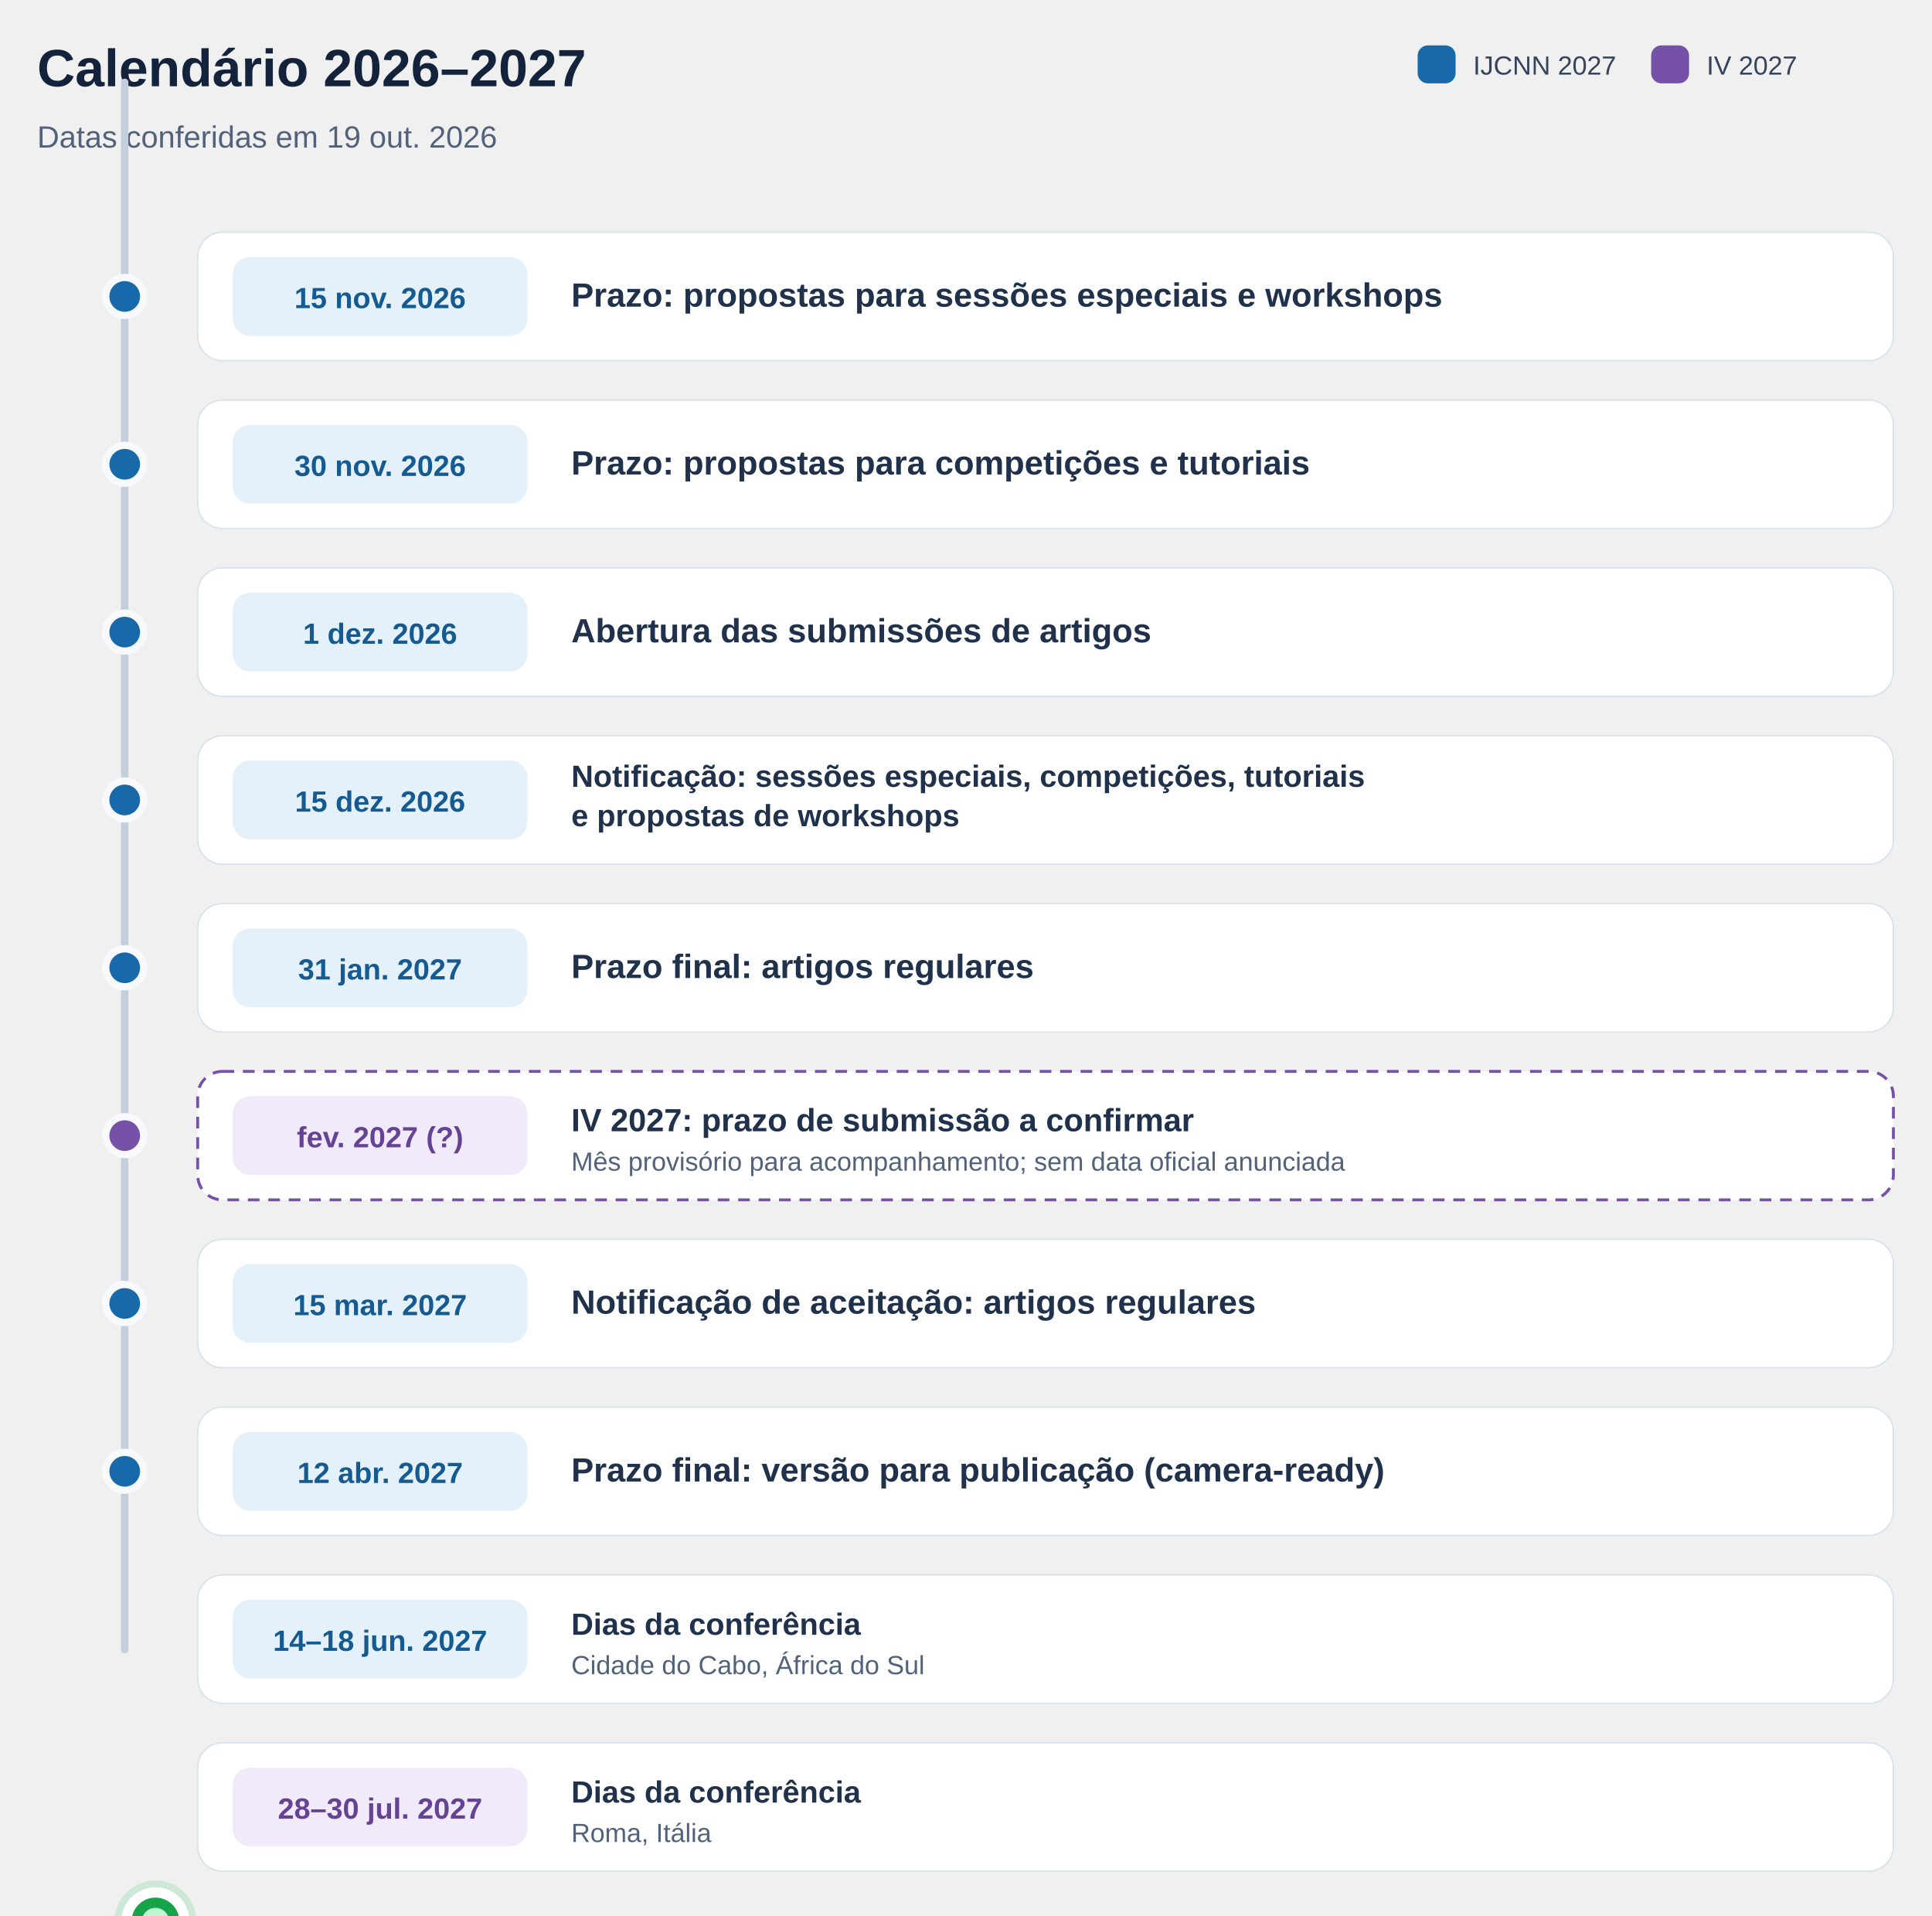
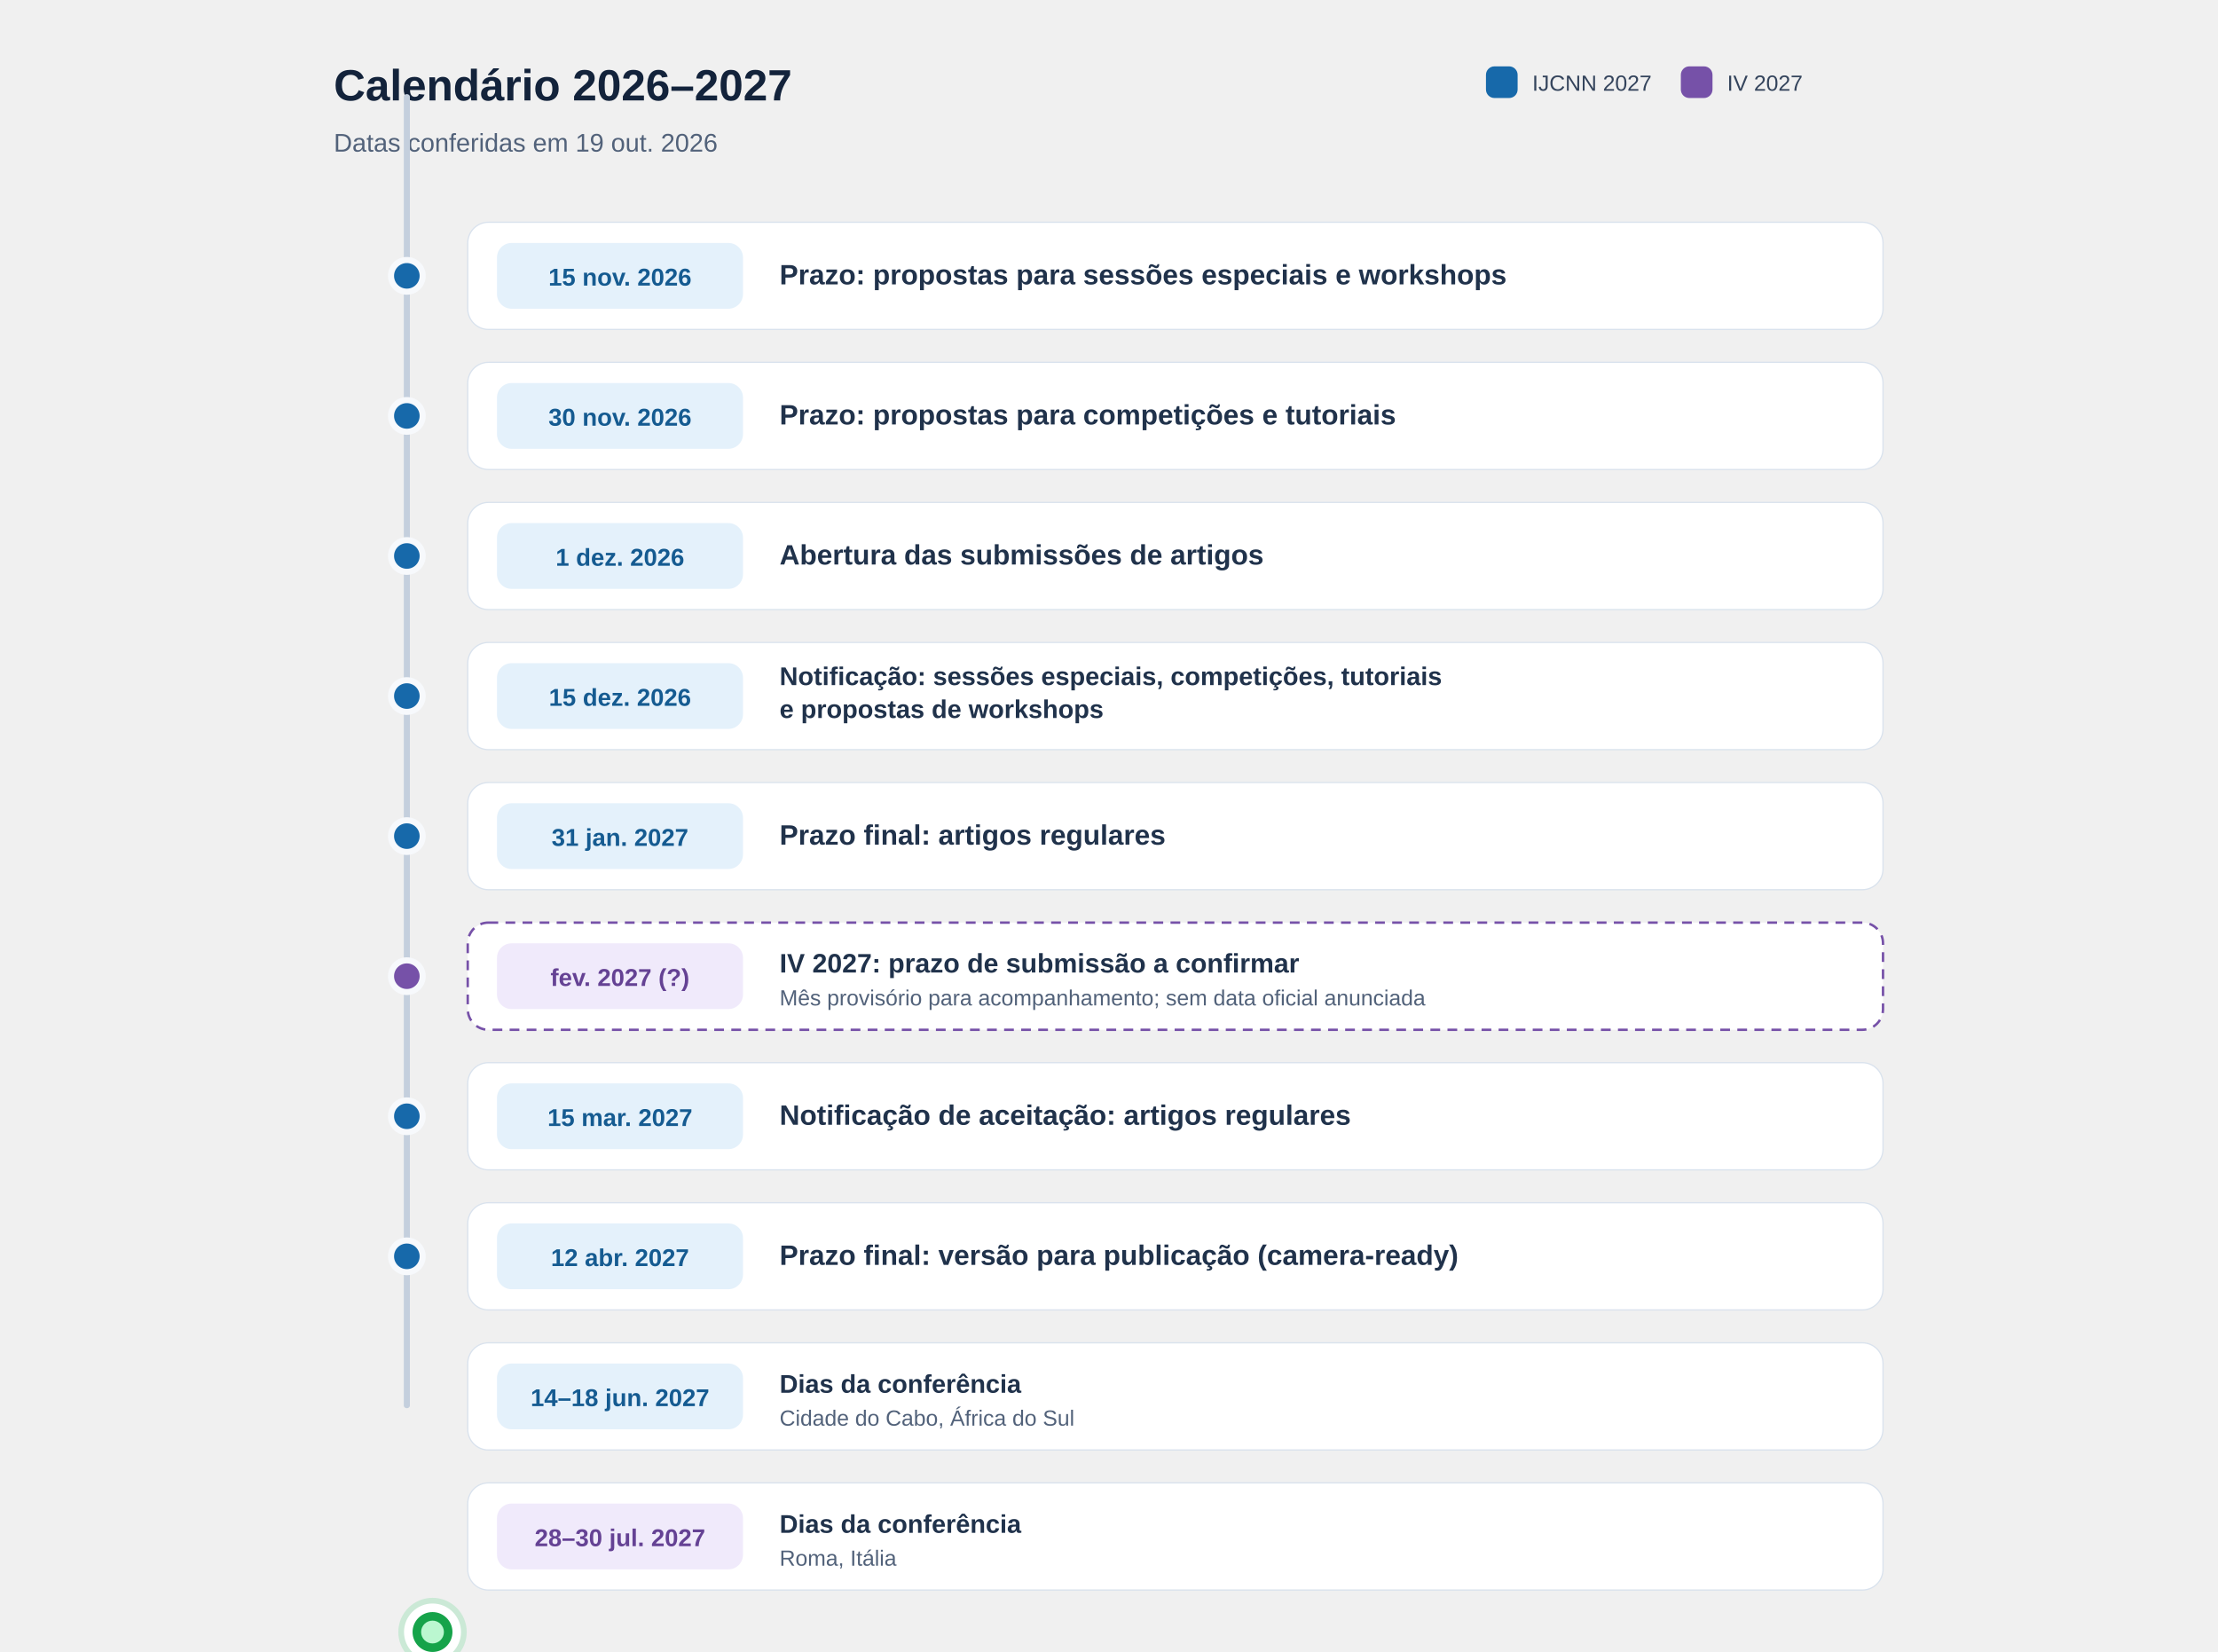
- <svg xmlns="http://www.w3.org/2000/svg" width="1323.92" height="1312.588" viewBox="38.54 14.894 1323.92 1312.588" role="img" aria-labelledby="title desc">
+ <svg xmlns="http://www.w3.org/2000/svg" width="1821.07" height="1356.207" viewBox="-210.035 -8.477 1821.07 1356.207" role="img" aria-labelledby="title desc">
  <style>
    text { font-family: Arial, Helvetica, sans-serif; }
    @media (prefers-color-scheme: dark) {
      text[fill="#13233b"], text[fill="#20324b"] { fill: #edf2fa !important; }
      text[fill="#52627a"], text[fill="#6a778a"], text[fill="#34445c"] { fill: #afbdd0 !important; }
      text[fill="#155b91"] { fill: #9bd2ff !important; }
      text[fill="#654294"] { fill: #dbc2ff !important; }
      rect[fill="#ffffff"] { fill: #192332 !important; stroke: #394a60 !important; }
      rect[fill="#e4f1fb"] { fill: #1d3b56 !important; }
      rect[fill="#f0eafb"] { fill: #392c4d !important; }
      line[stroke="#c4cfdd"] { stroke: #516077 !important; }
      circle[fill="#1769aa"] { fill: #62baff !important; }
      circle[fill="#7651a8"] { fill: #c49aff !important; }
    }
  </style>
  <text x="64" y="74" fill="#13233b" font-size="36" font-weight="700">Calendário 2026–2027</text>
  <text x="64" y="116" fill="#52627a" font-size="21">Datas conferidas em 19 out. 2026</text>
  <rect x="1010" y="46" width="26" height="26" rx="7" fill="#1769aa" />
  <text x="1048" y="66" fill="#34445c" font-size="18">IJCNN 2027</text>
  <rect x="1170" y="46" width="26" height="26" rx="7" fill="#7651a8" />
  <text x="1208" y="66" fill="#34445c" font-size="18">IV 2027</text>
  <g data-sm-edit="element" transform="translate(0 -83) rotate(0) scale(1 0.88)" style="transform-box:fill-box;transform-origin:center">
    <line x1="124" y1="175" x2="124" y2="1396" stroke="#c4cfdd" stroke-width="5" stroke-linecap="round" />
  </g>
  <g>
    <g>
      <circle cx="124" cy="218" r="13" fill="#1769aa" stroke="#f7f9fc" stroke-width="5" />
      <rect x="174" y="174" width="1162" height="88" rx="17" fill="#ffffff" stroke="#d9e2ed" />
      <rect x="198" y="191" width="202" height="54" rx="12" fill="#e4f1fb" />
      <text x="299" y="226" fill="#155b91" font-size="20" font-weight="700" text-anchor="middle">15 nov. 2026</text>
      <text x="430" y="225" fill="#20324b" font-size="23" font-weight="600">Prazo: propostas para sessões especiais e workshops</text>
    </g>
    <g>
      <circle cx="124" cy="333" r="13" fill="#1769aa" stroke="#f7f9fc" stroke-width="5" />
      <rect x="174" y="289" width="1162" height="88" rx="17" fill="#ffffff" stroke="#d9e2ed" />
      <rect x="198" y="306" width="202" height="54" rx="12" fill="#e4f1fb" />
      <text x="299" y="341" fill="#155b91" font-size="20" font-weight="700" text-anchor="middle">30 nov. 2026</text>
      <text x="430" y="340" fill="#20324b" font-size="23" font-weight="600">Prazo: propostas para competições e tutoriais</text>
    </g>
    <g>
      <circle cx="124" cy="448" r="13" fill="#1769aa" stroke="#f7f9fc" stroke-width="5" />
      <rect x="174" y="404" width="1162" height="88" rx="17" fill="#ffffff" stroke="#d9e2ed" />
      <rect x="198" y="421" width="202" height="54" rx="12" fill="#e4f1fb" />
      <text x="299" y="456" fill="#155b91" font-size="20" font-weight="700" text-anchor="middle">1 dez. 2026</text>
      <text x="430" y="455" fill="#20324b" font-size="23" font-weight="600">Abertura das submissões de artigos</text>
    </g>
    <g>
      <circle cx="124" cy="563" r="13" fill="#1769aa" stroke="#f7f9fc" stroke-width="5" />
      <rect x="174" y="519" width="1162" height="88" rx="17" fill="#ffffff" stroke="#d9e2ed" />
      <rect x="198" y="536" width="202" height="54" rx="12" fill="#e4f1fb" />
      <text x="299" y="571" fill="#155b91" font-size="20" font-weight="700" text-anchor="middle">15 dez. 2026</text>
      <text x="430" y="554" fill="#20324b" font-size="21" font-weight="600">Notificação: sessões especiais, competições, tutoriais</text>
      <text x="430" y="581" fill="#20324b" font-size="21" font-weight="600">e propostas de workshops</text>
    </g>
    <g>
      <circle cx="124" cy="678" r="13" fill="#1769aa" stroke="#f7f9fc" stroke-width="5" />
      <rect x="174" y="634" width="1162" height="88" rx="17" fill="#ffffff" stroke="#d9e2ed" />
      <rect x="198" y="651" width="202" height="54" rx="12" fill="#e4f1fb" />
      <text x="299" y="686" fill="#155b91" font-size="20" font-weight="700" text-anchor="middle">31 jan. 2027</text>
      <text x="430" y="685" fill="#20324b" font-size="23" font-weight="600">Prazo final: artigos regulares</text>
    </g>
    <g>
      <circle cx="124" cy="793" r="13" fill="#7651a8" stroke="#f7f9fc" stroke-width="5" />
      <rect x="174" y="749" width="1162" height="88" rx="17" fill="#ffffff" stroke="#7651a8" stroke-width="2" stroke-dasharray="8 6" />
      <rect x="198" y="766" width="202" height="54" rx="12" fill="#f0eafb" />
      <text x="299" y="801" fill="#654294" font-size="20" font-weight="700" text-anchor="middle">fev. 2027 (?)</text>
      <text x="430" y="790" fill="#20324b" font-size="22" font-weight="600">IV 2027: prazo de submissão a confirmar</text>
      <text x="430" y="817" fill="#52627a" font-size="18">Mês provisório para acompanhamento; sem data oficial anunciada</text>
    </g>
    <g>
      <circle cx="124" cy="908" r="13" fill="#1769aa" stroke="#f7f9fc" stroke-width="5" />
      <rect x="174" y="864" width="1162" height="88" rx="17" fill="#ffffff" stroke="#d9e2ed" />
      <rect x="198" y="881" width="202" height="54" rx="12" fill="#e4f1fb" />
      <text x="299" y="916" fill="#155b91" font-size="20" font-weight="700" text-anchor="middle">15 mar. 2027</text>
      <text x="430" y="915" fill="#20324b" font-size="23" font-weight="600">Notificação de aceitação: artigos regulares</text>
    </g>
    <g>
      <circle cx="124" cy="1023" r="13" fill="#1769aa" stroke="#f7f9fc" stroke-width="5" />
      <rect x="174" y="979" width="1162" height="88" rx="17" fill="#ffffff" stroke="#d9e2ed" />
      <rect x="198" y="996" width="202" height="54" rx="12" fill="#e4f1fb" />
      <text x="299" y="1031" fill="#155b91" font-size="20" font-weight="700" text-anchor="middle">12 abr. 2027</text>
      <text x="430" y="1030" fill="#20324b" font-size="23" font-weight="600">Prazo final: versão para publicação (camera-ready)</text>
    </g>
    <g>
      <g data-sm-edit="element" transform="translate(0 0) rotate(0) scale(1.17)" style="transform-box:fill-box;transform-origin:center">
-         <circle cx="124" cy="1138" r="24" fill="#22c55e" opacity="0.18" />
+         <g data-sm-anim="pulse" style="transform-box:fill-box;transform-origin:center;--sm-i:1.53;animation:sm-pulse 4.11s ease-in-out infinite">
+           <circle cx="124" cy="1138" r="24" fill="#22c55e" opacity="0.18" />
+         </g>
      </g>
      <g data-sm-edit="element" transform="translate(0 0) rotate(0) scale(1.17)" style="transform-box:fill-box;transform-origin:center">
-         <circle cx="124" cy="1138" r="17" fill="#16a34a" stroke="#ffffff" stroke-width="6" />
+         <g data-sm-anim="pulse" style="transform-box:fill-box;transform-origin:center;--sm-i:1.69;animation:sm-pulse 2s ease-in-out infinite">
+           <circle cx="124" cy="1138" r="17" fill="#16a34a" stroke="#ffffff" stroke-width="6" />
+         </g>
      </g>
      <g data-sm-edit="element" transform="translate(0 0) rotate(0) scale(1.17)" style="transform-box:fill-box;transform-origin:center">
-         <circle cx="124" cy="1138" r="8" fill="#bbf7d0" />
+         <g data-sm-anim="pulse" style="transform-box:fill-box;transform-origin:center;--sm-i:1.53;animation:sm-pulse 4.11s ease-in-out infinite">
+           <circle cx="124" cy="1138" r="8" fill="#bbf7d0" />
+         </g>
      </g>
      <rect x="174" y="1094" width="1162" height="88" rx="17" fill="#ffffff" stroke="#d9e2ed" />
      <rect x="198" y="1111" width="202" height="54" rx="12" fill="#e4f1fb" />
      <text x="299" y="1146" fill="#155b91" font-size="20" font-weight="700" text-anchor="middle">14–18 jun. 2027</text>
      <text x="430" y="1135" fill="#20324b" font-size="21" font-weight="600">Dias da conferência</text>
      <text x="430" y="1162" fill="#52627a" font-size="18">Cidade do Cabo, África do Sul</text>
    </g>
    <g>
      <g data-sm-edit="element" transform="translate(0 0) rotate(0) scale(1.17)" style="transform-box:fill-box;transform-origin:center">
-         <circle cx="124" cy="1253" r="24" fill="#22c55e" opacity="0.18" />
+         <g data-sm-anim="pulse" style="transform-box:fill-box;transform-origin:center;--sm-i:1.53;animation:sm-pulse 4.11s ease-in-out infinite">
+           <circle cx="124" cy="1253" r="24" fill="#22c55e" opacity="0.18" />
+         </g>
      </g>
      <g data-sm-edit="element" transform="translate(0 0) rotate(0) scale(1.17)" style="transform-box:fill-box;transform-origin:center">
-         <circle cx="124" cy="1253" r="17" fill="#16a34a" stroke="#ffffff" stroke-width="6" />
+         <g data-sm-anim="pulse" style="transform-box:fill-box;transform-origin:center;--sm-i:1.69;animation:sm-pulse 2s ease-in-out infinite">
+           <circle cx="124" cy="1253" r="17" fill="#16a34a" stroke="#ffffff" stroke-width="6" />
+         </g>
      </g>
      <g data-sm-edit="element" transform="translate(0 0) rotate(0) scale(1.17)" style="transform-box:fill-box;transform-origin:center">
-         <circle cx="124" cy="1253" r="8" fill="#bbf7d0" />
+         <g data-sm-anim="pulse" style="transform-box:fill-box;transform-origin:center;--sm-i:1.53;animation:sm-pulse 4.11s ease-in-out infinite">
+           <circle cx="124" cy="1253" r="8" fill="#bbf7d0" />
+         </g>
      </g>
      <rect x="174" y="1209" width="1162" height="88" rx="17" fill="#ffffff" stroke="#d9e2ed" />
      <rect x="198" y="1226" width="202" height="54" rx="12" fill="#f0eafb" />
      <text x="299" y="1261" fill="#654294" font-size="20" font-weight="700" text-anchor="middle">28–30 jul. 2027</text>
      <text x="430" y="1250" fill="#20324b" font-size="21" font-weight="600">Dias da conferência</text>
      <text x="430" y="1277" fill="#52627a" font-size="18">Roma, Itália</text>
    </g>
  </g>
+   <style data-sm-anim="keyframes">@keyframes sm-spin{to{transform:rotate(360deg)}}@keyframes sm-pulse{50%{transform:scale(calc(1 + .15 * var(--sm-i,1)))}}@keyframes sm-float{50%{transform:translateY(calc(-8% * var(--sm-i,1)))}}@keyframes sm-sway{25%{transform:rotate(calc(-8deg * var(--sm-i,1)))}75%{transform:rotate(calc(8deg * var(--sm-i,1)))}}@keyframes sm-fade{50%{opacity:calc(1 - .75 * var(--sm-i,1))}}</style>
</svg>
